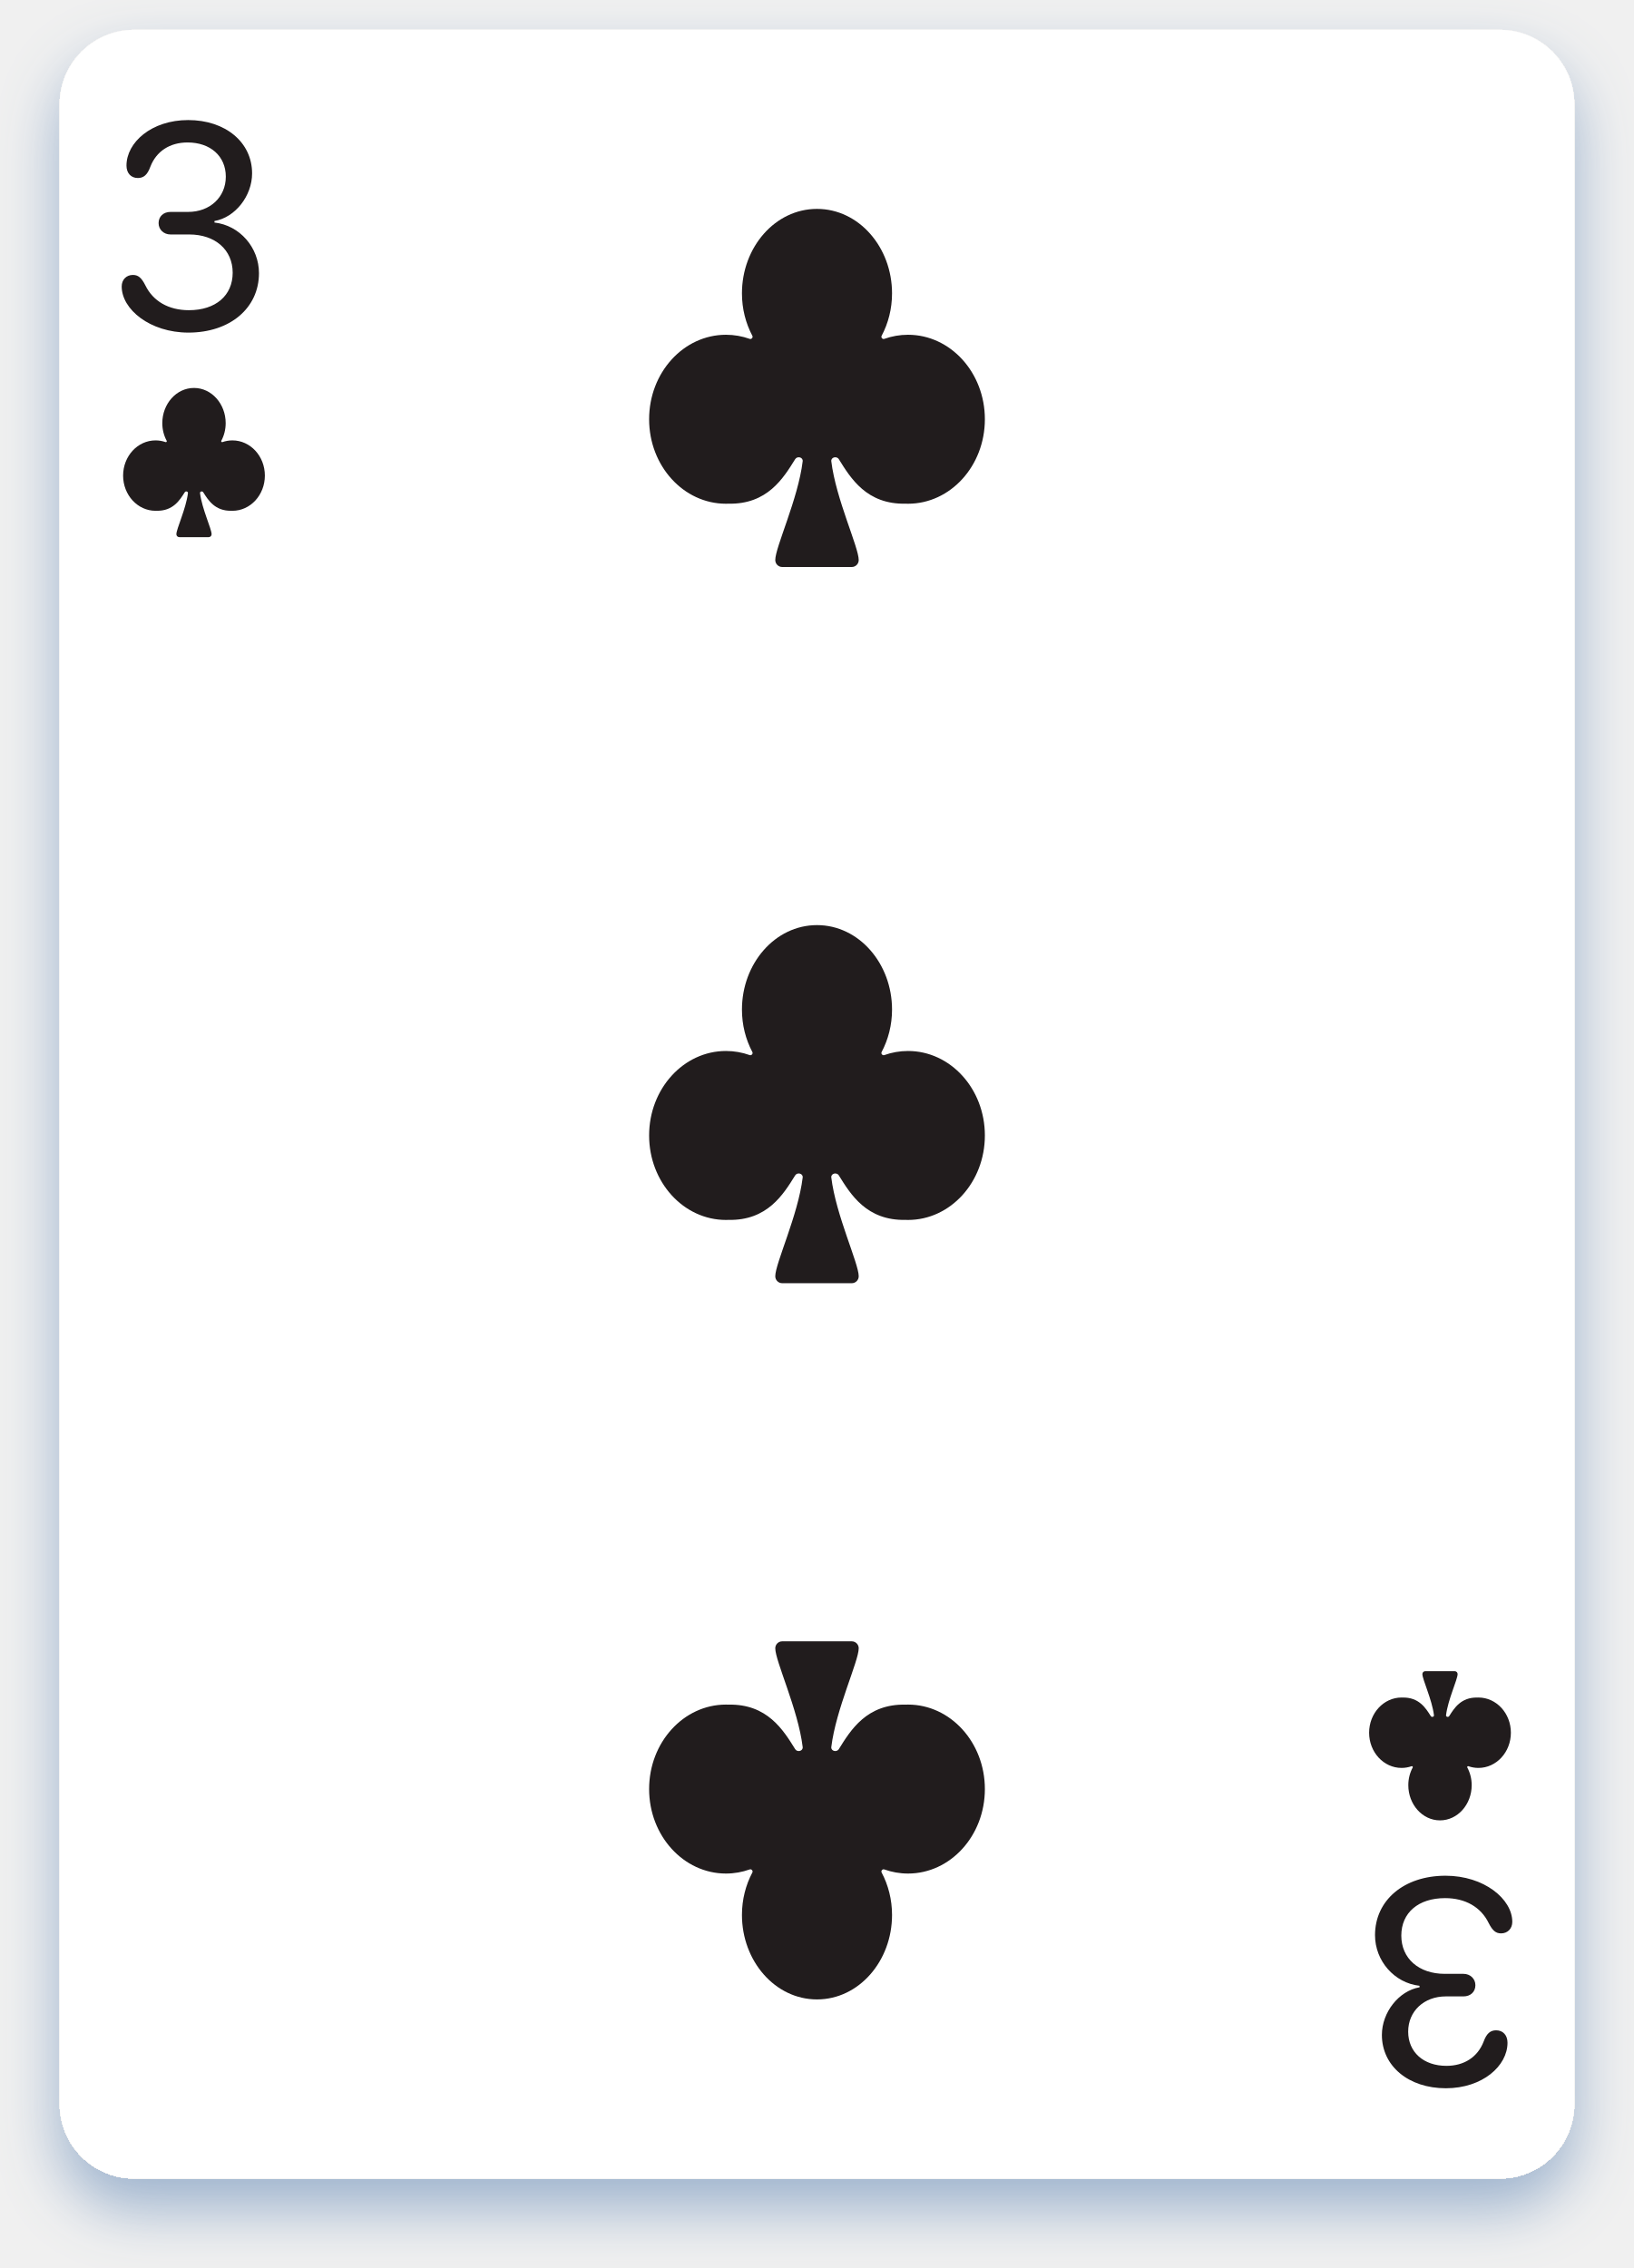
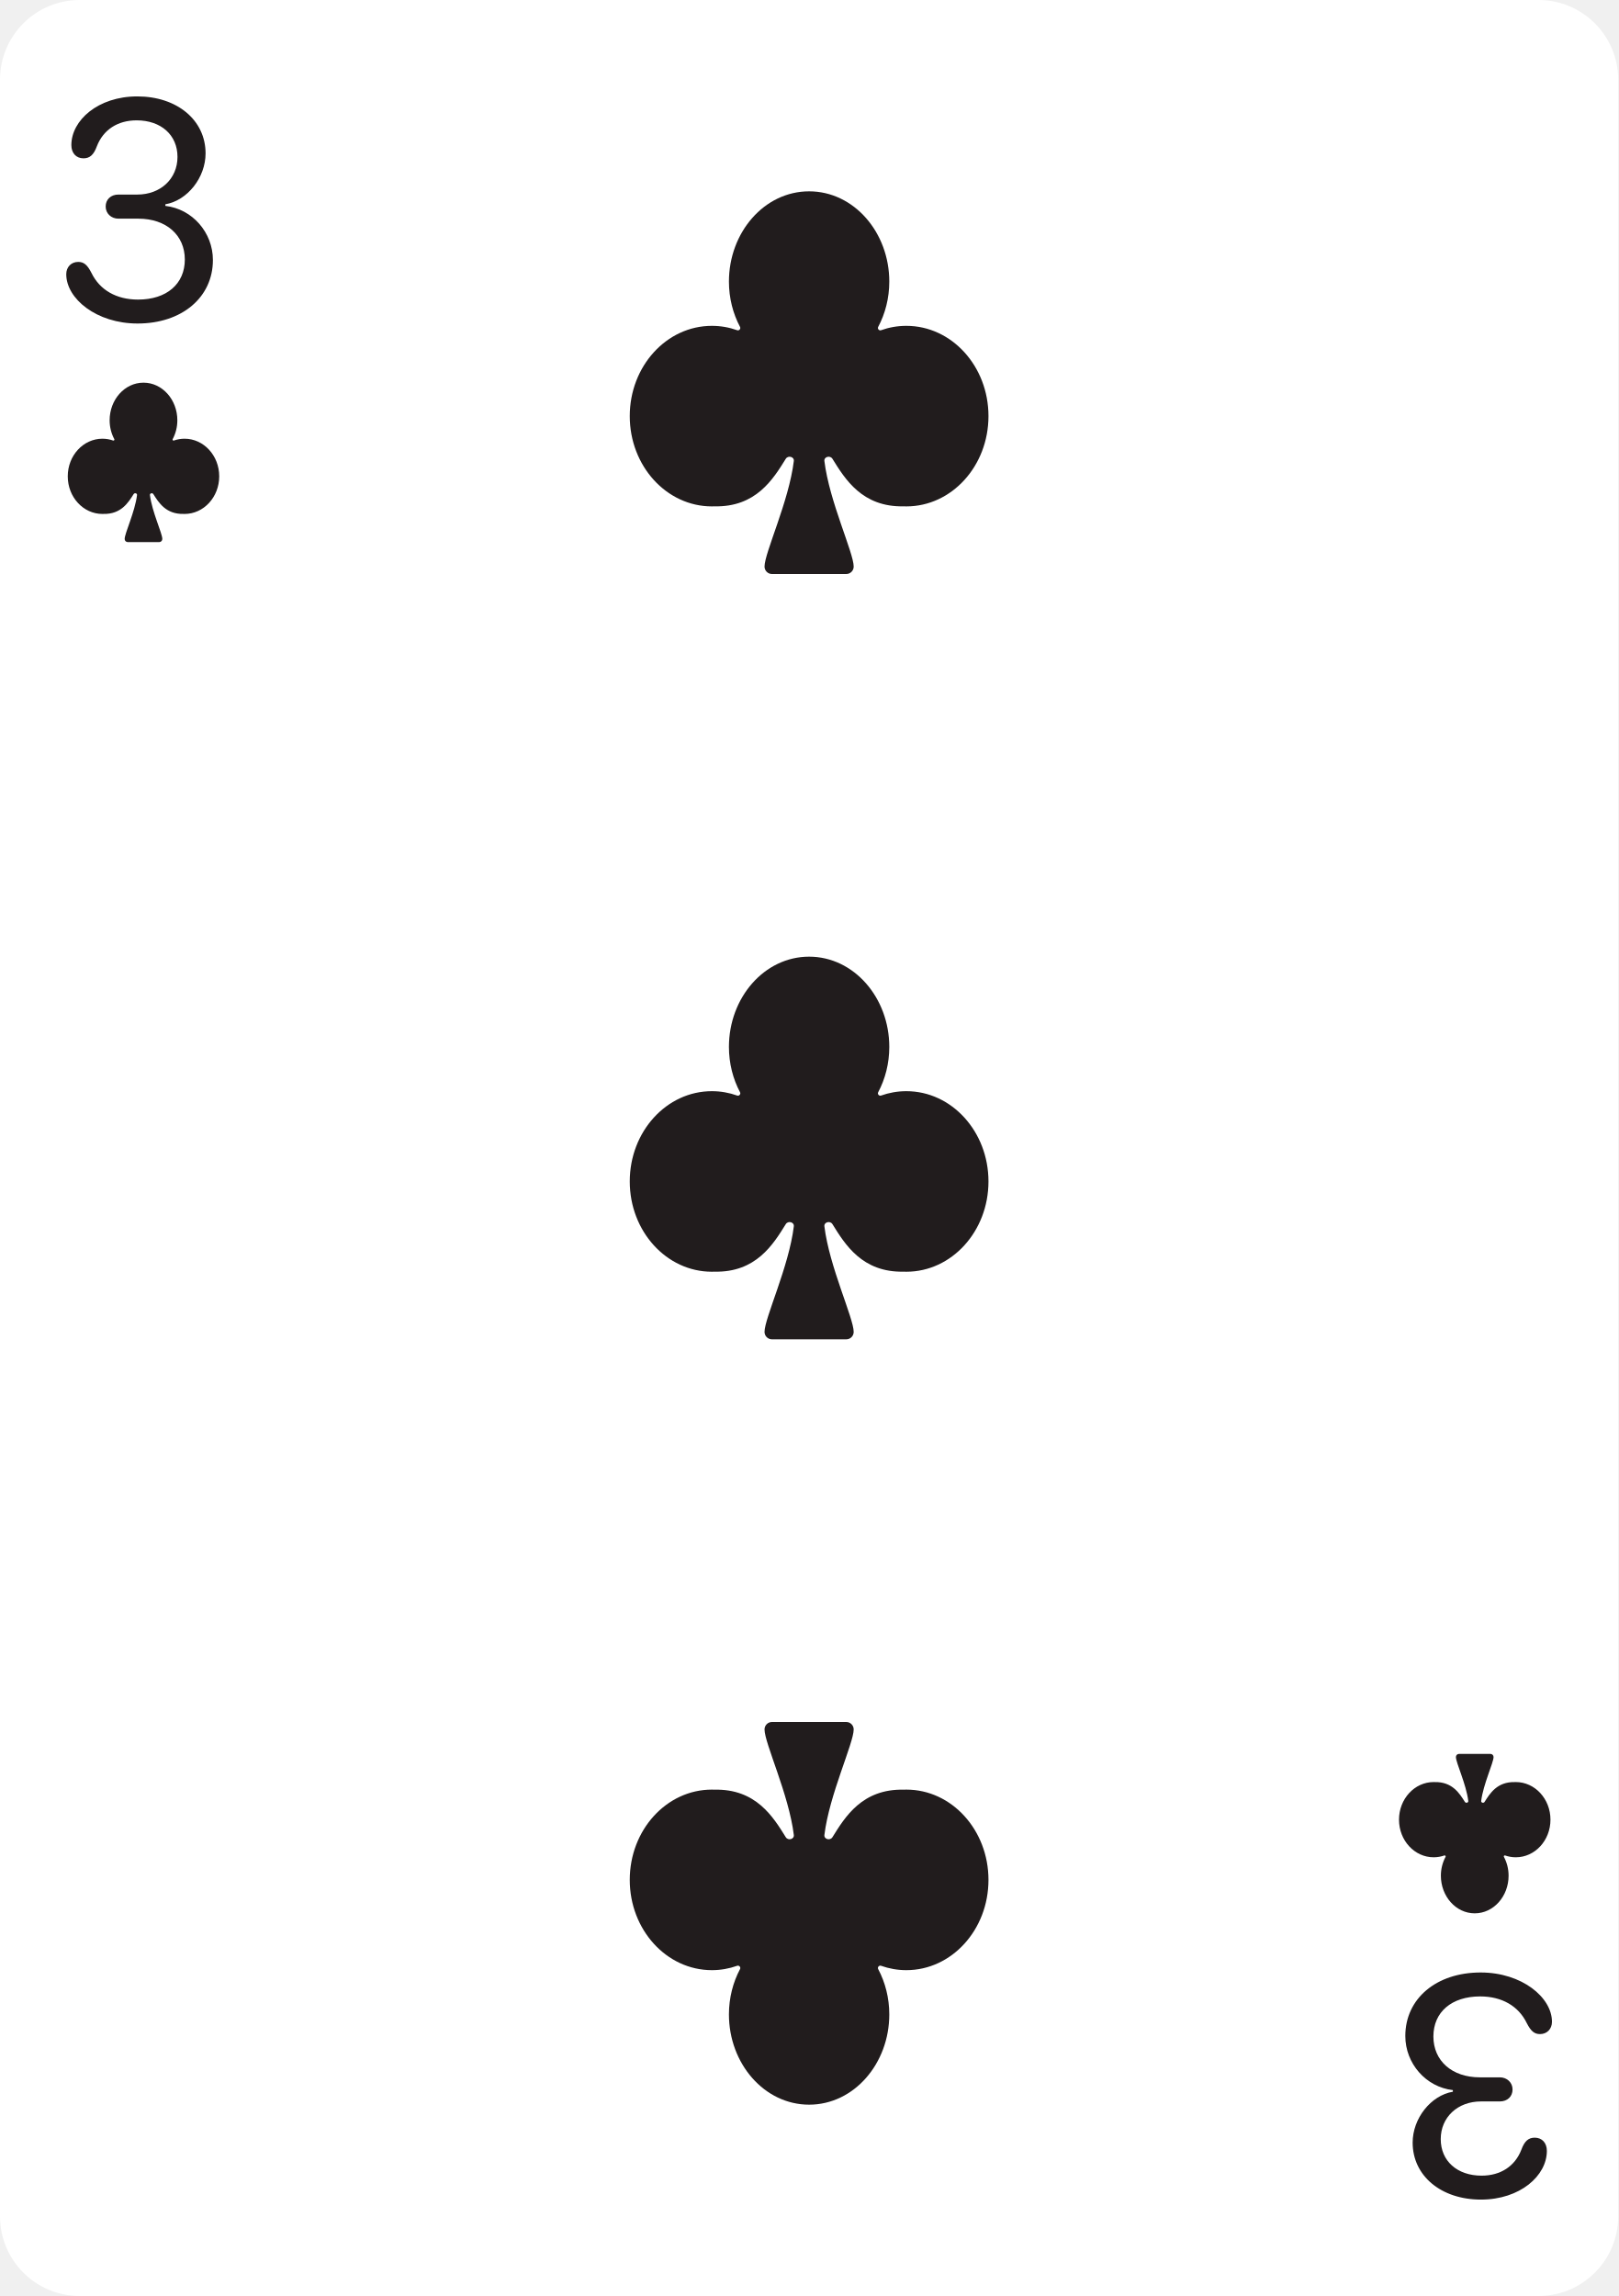
- <svg xmlns="http://www.w3.org/2000/svg" width="219" height="304" viewBox="0 0 219 304" fill="none">
-   <g filter="url(#filter0_d_102_955)">
-     <g clip-path="url(#clip0_102_955)">
-       <rect x="8" y="4" width="203" height="288" rx="10" fill="white" />
-       <path d="M16.311 38.395C16.311 37.494 16.932 36.853 17.812 36.853C18.513 36.853 18.954 37.213 19.474 38.234C20.515 40.377 22.597 41.578 25.32 41.578C28.903 41.578 31.186 39.616 31.186 36.553C31.186 33.49 28.843 31.428 25.36 31.428H22.857C21.936 31.428 21.256 30.767 21.256 29.906C21.256 29.025 21.896 28.405 22.857 28.405H25.22C28.143 28.405 30.265 26.423 30.265 23.68C30.265 20.938 28.203 19.096 25.14 19.096C22.757 19.096 20.956 20.277 20.155 22.339C19.754 23.44 19.254 23.86 18.473 23.86C17.552 23.86 16.952 23.2 16.952 22.199C16.952 19.096 20.295 16.093 25.22 16.093C30.225 16.093 33.788 19.076 33.788 23.24C33.788 26.263 31.526 29.145 28.743 29.626V29.826C32.127 30.206 34.709 33.169 34.709 36.613C34.709 41.297 30.825 44.581 25.26 44.581C20.095 44.581 16.311 41.458 16.311 38.395Z" fill="#211C1D" />
-       <path d="M24.032 72C23.815 72 23.639 71.826 23.639 71.612C23.639 70.891 24.932 68.201 25.19 66.096C25.218 65.87 24.886 65.785 24.764 65.979C24.098 67.036 23.19 68.515 20.978 68.463L20.936 68.465C20.907 68.466 20.878 68.467 20.849 68.467C18.447 68.467 16.5 66.354 16.5 63.748C16.5 61.142 18.447 59.03 20.849 59.03C21.318 59.03 21.77 59.111 22.193 59.26C22.291 59.295 22.392 59.181 22.343 59.09C21.968 58.393 21.753 57.582 21.753 56.717C21.753 54.148 23.625 52 26 52C28.375 52 30.247 54.148 30.247 56.717C30.247 57.582 30.032 58.393 29.657 59.09C29.608 59.181 29.709 59.295 29.807 59.26C30.23 59.111 30.682 59.03 31.151 59.03C33.553 59.03 35.5 61.142 35.5 63.748C35.5 66.354 33.553 68.467 31.151 68.467C31.122 68.467 31.093 68.466 31.064 68.465L31.022 68.463C28.81 68.515 27.902 67.036 27.236 65.979C27.114 65.785 26.782 65.87 26.81 66.096C27.068 68.201 28.361 70.891 28.361 71.611C28.361 71.826 28.185 72 27.968 72H24.032Z" fill="#211C1D" />
-       <path d="M202.689 257.605C202.689 258.506 202.068 259.147 201.188 259.147C200.487 259.147 200.046 258.787 199.526 257.766C198.485 255.624 196.403 254.422 193.68 254.422C190.097 254.422 187.814 256.384 187.814 259.447C187.814 262.51 190.157 264.572 193.64 264.572L196.143 264.572C197.063 264.572 197.744 265.233 197.744 266.094C197.744 266.975 197.104 267.595 196.143 267.595L193.78 267.595C190.857 267.595 188.735 269.577 188.735 272.32C188.735 275.062 190.797 276.904 193.86 276.904C196.243 276.904 198.044 275.723 198.845 273.661C199.246 272.56 199.746 272.14 200.527 272.14C201.448 272.14 202.048 272.8 202.048 273.801C202.048 276.904 198.705 279.907 193.78 279.907C188.775 279.907 185.212 276.924 185.212 272.76C185.212 269.737 187.474 266.854 190.257 266.374L190.257 266.174C186.874 265.793 184.291 262.831 184.291 259.387C184.291 254.703 188.175 251.419 193.74 251.419C198.905 251.419 202.689 254.542 202.689 257.605Z" fill="#211C1D" />
-       <path d="M194.968 224C195.185 224 195.361 224.174 195.361 224.389C195.361 225.109 194.068 227.799 193.81 229.904C193.782 230.131 194.114 230.215 194.236 230.021C194.902 228.964 195.81 227.485 198.022 227.537L198.065 227.535C198.093 227.534 198.122 227.533 198.151 227.533C200.553 227.533 202.5 229.646 202.5 232.252C202.5 234.858 200.553 236.97 198.151 236.97C197.682 236.97 197.23 236.889 196.807 236.74C196.708 236.705 196.608 236.819 196.657 236.91C197.032 237.607 197.247 238.418 197.247 239.283C197.247 241.852 195.375 244 193 244C190.625 244 188.753 241.852 188.753 239.283C188.753 238.418 188.968 237.607 189.343 236.91C189.392 236.819 189.292 236.705 189.193 236.74C188.77 236.889 188.318 236.97 187.849 236.97C185.447 236.97 183.5 234.858 183.5 232.252C183.5 229.646 185.447 227.533 187.849 227.533C187.878 227.533 187.907 227.534 187.935 227.535L187.978 227.537C190.19 227.485 191.098 228.964 191.764 230.021C191.886 230.215 192.218 230.131 192.19 229.904C191.932 227.799 190.639 225.109 190.639 224.389C190.639 224.174 190.815 224 191.032 224L194.968 224Z" fill="#211C1D" />
-       <path d="M104.84 76C104.325 76 103.908 75.582 103.908 75.067C103.908 73.339 106.97 66.883 107.582 61.83C107.648 61.287 106.862 61.085 106.573 61.55C104.996 64.086 102.846 67.636 97.607 67.512L97.505 67.515C97.437 67.518 97.369 67.52 97.301 67.52C91.612 67.52 87 62.45 87 56.196C87 49.942 91.612 44.872 97.301 44.872C98.411 44.872 99.481 45.066 100.483 45.424C100.717 45.507 100.955 45.235 100.839 45.015C99.951 43.342 99.442 41.398 99.442 39.321C99.442 33.156 103.875 28 109.5 28C115.125 28 119.558 33.156 119.558 39.321C119.558 41.398 119.049 43.342 118.161 45.015C118.045 45.235 118.283 45.507 118.517 45.424C119.519 45.066 120.589 44.872 121.699 44.872C127.388 44.872 132 49.942 132 56.196C132 62.45 127.388 67.52 121.699 67.52C121.631 67.52 121.563 67.518 121.495 67.515L121.393 67.512C116.154 67.636 114.004 64.086 112.427 61.55C112.138 61.085 111.352 61.287 111.418 61.83C112.03 66.883 115.092 73.339 115.092 75.067C115.092 75.582 114.675 76 114.16 76H104.84Z" fill="#211C1D" />
-       <path d="M104.84 172C104.325 172 103.908 171.582 103.908 171.067C103.908 169.339 106.97 162.883 107.582 157.83C107.648 157.287 106.862 157.085 106.573 157.55C104.996 160.086 102.846 163.636 97.607 163.512L97.505 163.515C97.437 163.518 97.369 163.52 97.301 163.52C91.612 163.52 87 158.45 87 152.196C87 145.942 91.612 140.872 97.301 140.872C98.411 140.872 99.481 141.066 100.483 141.424C100.717 141.507 100.955 141.235 100.839 141.015C99.951 139.342 99.442 137.397 99.442 135.321C99.442 129.156 103.875 124 109.5 124C115.125 124 119.558 129.156 119.558 135.321C119.558 137.397 119.049 139.342 118.161 141.015C118.045 141.235 118.283 141.507 118.517 141.424C119.519 141.066 120.589 140.872 121.699 140.872C127.388 140.872 132 145.942 132 152.196C132 158.45 127.388 163.52 121.699 163.52C121.631 163.52 121.563 163.518 121.495 163.515L121.393 163.512C116.154 163.636 114.004 160.086 112.427 157.55C112.138 157.085 111.352 157.287 111.418 157.83C112.03 162.883 115.092 169.339 115.092 171.067C115.092 171.582 114.675 172 114.16 172H104.84Z" fill="#211C1D" />
-       <path d="M104.84 220C104.325 220 103.908 220.418 103.908 220.933C103.908 222.661 106.97 229.117 107.582 234.17C107.648 234.713 106.862 234.915 106.573 234.45C104.996 231.914 102.846 228.364 97.607 228.488L97.505 228.485C97.437 228.482 97.369 228.48 97.301 228.48C91.612 228.48 87 233.55 87 239.804C87 246.058 91.612 251.128 97.301 251.128C98.411 251.128 99.481 250.934 100.483 250.576C100.717 250.493 100.955 250.765 100.839 250.985C99.951 252.658 99.442 254.603 99.442 256.679C99.442 262.844 103.875 268 109.5 268C115.125 268 119.558 262.844 119.558 256.679C119.558 254.603 119.049 252.658 118.161 250.985C118.045 250.765 118.283 250.493 118.517 250.576C119.519 250.934 120.589 251.128 121.699 251.128C127.388 251.128 132 246.058 132 239.804C132 233.55 127.388 228.48 121.699 228.48C121.631 228.48 121.563 228.482 121.495 228.485L121.393 228.488C116.154 228.364 114.004 231.914 112.427 234.45C112.138 234.915 111.352 234.713 111.418 234.17C112.03 229.117 115.092 222.661 115.092 220.933C115.092 220.418 114.675 220 114.16 220H104.84Z" fill="#211C1D" />
-     </g>
+ <svg xmlns="http://www.w3.org/2000/svg" width="203" height="288" viewBox="0 0 203 288" fill="none">
+   <g clip-path="url(#clip0_102_955)">
+     <rect width="203" height="288" rx="10" fill="white" />
+     <path d="M8.311 34.395C8.311 33.494 8.932 32.853 9.812 32.853C10.513 32.853 10.954 33.213 11.474 34.234C12.515 36.377 14.597 37.578 17.32 37.578C20.903 37.578 23.186 35.616 23.186 32.553C23.186 29.49 20.843 27.428 17.36 27.428H14.857C13.937 27.428 13.256 26.767 13.256 25.906C13.256 25.025 13.896 24.405 14.857 24.405H17.22C20.143 24.405 22.265 22.423 22.265 19.68C22.265 16.938 20.203 15.096 17.14 15.096C14.757 15.096 12.956 16.277 12.155 18.339C11.754 19.44 11.254 19.86 10.473 19.86C9.552 19.86 8.952 19.2 8.952 18.199C8.952 15.096 12.295 12.093 17.22 12.093C22.225 12.093 25.788 15.076 25.788 19.24C25.788 22.263 23.526 25.145 20.743 25.626V25.826C24.127 26.206 26.709 29.169 26.709 32.613C26.709 37.297 22.825 40.581 17.26 40.581C12.095 40.581 8.311 37.458 8.311 34.395Z" fill="#211C1D" />
+     <path d="M16.032 68C15.815 68 15.639 67.826 15.639 67.612C15.639 66.891 16.932 64.201 17.19 62.096C17.218 61.87 16.886 61.785 16.764 61.979C16.098 63.036 15.19 64.515 12.978 64.463L12.935 64.465C12.907 64.466 12.878 64.467 12.849 64.467C10.447 64.467 8.5 62.354 8.5 59.748C8.5 57.142 10.447 55.03 12.849 55.03C13.318 55.03 13.77 55.111 14.193 55.26C14.291 55.295 14.392 55.181 14.343 55.09C13.968 54.393 13.753 53.582 13.753 52.717C13.753 50.148 15.625 48 18 48C20.375 48 22.247 50.148 22.247 52.717C22.247 53.582 22.032 54.393 21.657 55.09C21.608 55.181 21.709 55.295 21.807 55.26C22.23 55.111 22.682 55.03 23.151 55.03C25.553 55.03 27.5 57.142 27.5 59.748C27.5 62.354 25.553 64.467 23.151 64.467C23.122 64.467 23.093 64.466 23.064 64.465L23.022 64.463C20.81 64.515 19.902 63.036 19.236 61.979C19.114 61.785 18.782 61.87 18.81 62.096C19.068 64.201 20.361 66.891 20.361 67.611C20.361 67.826 20.185 68 19.968 68H16.032Z" fill="#211C1D" />
+     <path d="M194.689 253.605C194.689 254.506 194.068 255.147 193.188 255.147C192.487 255.147 192.046 254.787 191.526 253.766C190.485 251.624 188.403 250.422 185.68 250.422C182.097 250.422 179.814 252.384 179.814 255.447C179.814 258.51 182.157 260.572 185.64 260.572L188.143 260.572C189.063 260.572 189.744 261.233 189.744 262.094C189.744 262.975 189.104 263.595 188.143 263.595L185.78 263.595C182.857 263.595 180.735 265.577 180.735 268.32C180.735 271.062 182.797 272.904 185.86 272.904C188.243 272.904 190.044 271.723 190.845 269.661C191.246 268.56 191.746 268.14 192.527 268.14C193.448 268.14 194.048 268.8 194.048 269.801C194.048 272.904 190.705 275.907 185.78 275.907C180.775 275.907 177.212 272.924 177.212 268.76C177.212 265.737 179.474 262.854 182.257 262.374L182.257 262.174C178.874 261.793 176.291 258.831 176.291 255.387C176.291 250.703 180.175 247.419 185.74 247.419C190.905 247.419 194.689 250.542 194.689 253.605Z" fill="#211C1D" />
+     <path d="M186.968 220C187.185 220 187.361 220.174 187.361 220.389C187.361 221.109 186.068 223.799 185.81 225.904C185.782 226.131 186.114 226.215 186.236 226.021C186.902 224.964 187.81 223.485 190.022 223.537L190.065 223.535C190.093 223.534 190.122 223.533 190.151 223.533C192.553 223.533 194.5 225.646 194.5 228.252C194.5 230.858 192.553 232.97 190.151 232.97C189.682 232.97 189.23 232.889 188.807 232.74C188.708 232.705 188.608 232.819 188.657 232.91C189.032 233.607 189.247 234.418 189.247 235.283C189.247 237.852 187.375 240 185 240C182.625 240 180.753 237.852 180.753 235.283C180.753 234.418 180.968 233.607 181.343 232.91C181.392 232.819 181.292 232.705 181.193 232.74C180.77 232.889 180.318 232.97 179.849 232.97C177.447 232.97 175.5 230.858 175.5 228.252C175.5 225.646 177.447 223.533 179.849 223.533C179.878 223.533 179.907 223.534 179.935 223.535L179.978 223.537C182.19 223.485 183.098 224.964 183.764 226.021C183.886 226.215 184.218 226.131 184.19 225.904C183.932 223.799 182.639 221.109 182.639 220.389C182.639 220.174 182.815 220 183.032 220L186.968 220Z" fill="#211C1D" />
+     <path d="M96.84 72C96.325 72 95.907 71.582 95.907 71.067C95.907 69.339 98.97 62.883 99.582 57.83C99.648 57.287 98.862 57.085 98.573 57.55C96.996 60.086 94.846 63.636 89.607 63.512L89.505 63.515C89.437 63.518 89.369 63.52 89.301 63.52C83.612 63.52 79 58.45 79 52.196C79 45.942 83.612 40.872 89.301 40.872C90.411 40.872 91.481 41.066 92.483 41.424C92.717 41.507 92.955 41.235 92.839 41.015C91.951 39.342 91.442 37.398 91.442 35.321C91.442 29.156 95.875 24 101.5 24C107.125 24 111.558 29.156 111.558 35.321C111.558 37.398 111.049 39.342 110.161 41.015C110.045 41.235 110.283 41.507 110.517 41.424C111.519 41.066 112.589 40.872 113.699 40.872C119.388 40.872 124 45.942 124 52.196C124 58.45 119.388 63.52 113.699 63.52C113.631 63.52 113.563 63.518 113.495 63.515L113.393 63.512C108.154 63.636 106.004 60.086 104.427 57.55C104.138 57.085 103.352 57.287 103.418 57.83C104.03 62.883 107.092 69.339 107.092 71.067C107.092 71.582 106.675 72 106.16 72H96.84Z" fill="#211C1D" />
+     <path d="M96.84 168C96.325 168 95.907 167.582 95.907 167.067C95.907 165.339 98.97 158.883 99.582 153.83C99.648 153.287 98.862 153.085 98.573 153.55C96.996 156.086 94.846 159.636 89.607 159.512L89.505 159.515C89.437 159.518 89.369 159.52 89.301 159.52C83.612 159.52 79 154.45 79 148.196C79 141.942 83.612 136.872 89.301 136.872C90.411 136.872 91.481 137.066 92.483 137.424C92.717 137.507 92.955 137.235 92.839 137.015C91.951 135.342 91.442 133.397 91.442 131.321C91.442 125.156 95.875 120 101.5 120C107.125 120 111.558 125.156 111.558 131.321C111.558 133.397 111.049 135.342 110.161 137.015C110.045 137.235 110.283 137.507 110.517 137.424C111.519 137.066 112.589 136.872 113.699 136.872C119.388 136.872 124 141.942 124 148.196C124 154.45 119.388 159.52 113.699 159.52C113.631 159.52 113.563 159.518 113.495 159.515L113.393 159.512C108.154 159.636 106.004 156.086 104.427 153.55C104.138 153.085 103.352 153.287 103.418 153.83C104.03 158.883 107.092 165.339 107.092 167.067C107.092 167.582 106.675 168 106.16 168H96.84Z" fill="#211C1D" />
+     <path d="M96.84 216C96.325 216 95.907 216.418 95.907 216.933C95.907 218.661 98.97 225.117 99.582 230.17C99.648 230.713 98.862 230.915 98.573 230.45C96.996 227.914 94.846 224.364 89.607 224.488L89.505 224.485C89.437 224.482 89.369 224.48 89.301 224.48C83.612 224.48 79 229.55 79 235.804C79 242.058 83.612 247.128 89.301 247.128C90.411 247.128 91.481 246.934 92.483 246.576C92.717 246.493 92.955 246.765 92.839 246.985C91.951 248.658 91.442 250.603 91.442 252.679C91.442 258.844 95.875 264 101.5 264C107.125 264 111.558 258.844 111.558 252.679C111.558 250.603 111.049 248.658 110.161 246.985C110.045 246.765 110.283 246.493 110.517 246.576C111.519 246.934 112.589 247.128 113.699 247.128C119.388 247.128 124 242.058 124 235.804C124 229.55 119.388 224.48 113.699 224.48C113.631 224.48 113.563 224.482 113.495 224.485L113.393 224.488C108.154 224.364 106.004 227.914 104.427 230.45C104.138 230.915 103.352 230.713 103.418 230.17C104.03 225.117 107.092 218.661 107.092 216.933C107.092 216.418 106.675 216 106.16 216H96.84Z" fill="#211C1D" />
  </g>
  <defs>
-     <filter id="filter0_d_102_955" x="0" y="0" width="219" height="304" filterUnits="userSpaceOnUse" color-interpolation-filters="sRGB">
-       <feFlood flood-opacity="0" result="BackgroundImageFix" />
-       <feColorMatrix in="SourceAlpha" type="matrix" values="0 0 0 0 0 0 0 0 0 0 0 0 0 0 0 0 0 0 127 0" result="hardAlpha" />
-       <feOffset dy="4" />
-       <feGaussianBlur stdDeviation="4" />
-       <feComposite in2="hardAlpha" operator="out" />
-       <feColorMatrix type="matrix" values="0 0 0 0 0.615 0 0 0 0 0.701 0 0 0 0 0.806 0 0 0 1 0" />
-       <feBlend mode="normal" in2="BackgroundImageFix" result="effect1_dropShadow_102_955" />
-       <feBlend mode="normal" in="SourceGraphic" in2="effect1_dropShadow_102_955" result="shape" />
-     </filter>
    <clipPath id="clip0_102_955">
-       <rect x="8" y="4" width="203" height="288" rx="10" fill="white" />
+       <rect width="203" height="288" rx="10" fill="white" />
    </clipPath>
  </defs>
</svg>
